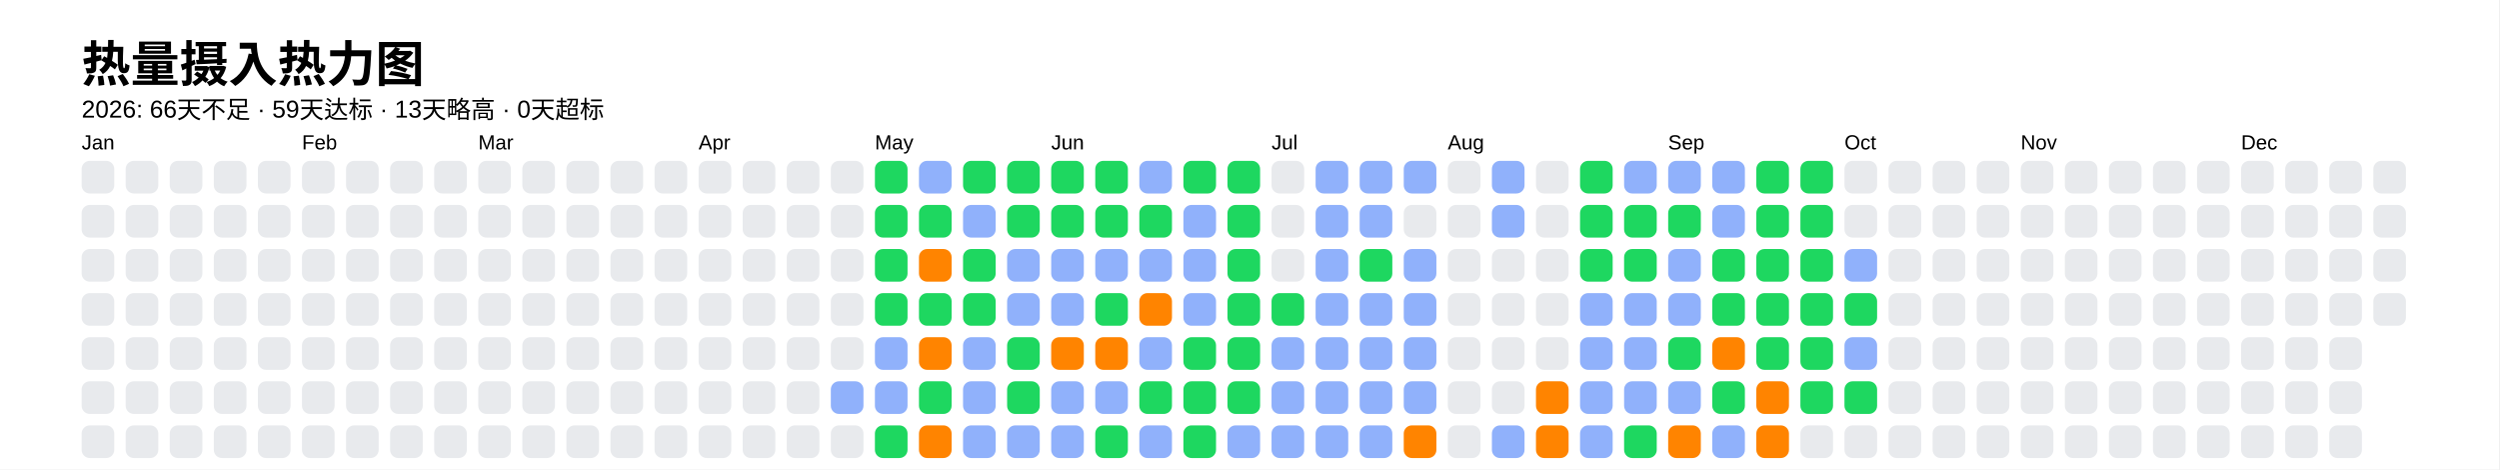
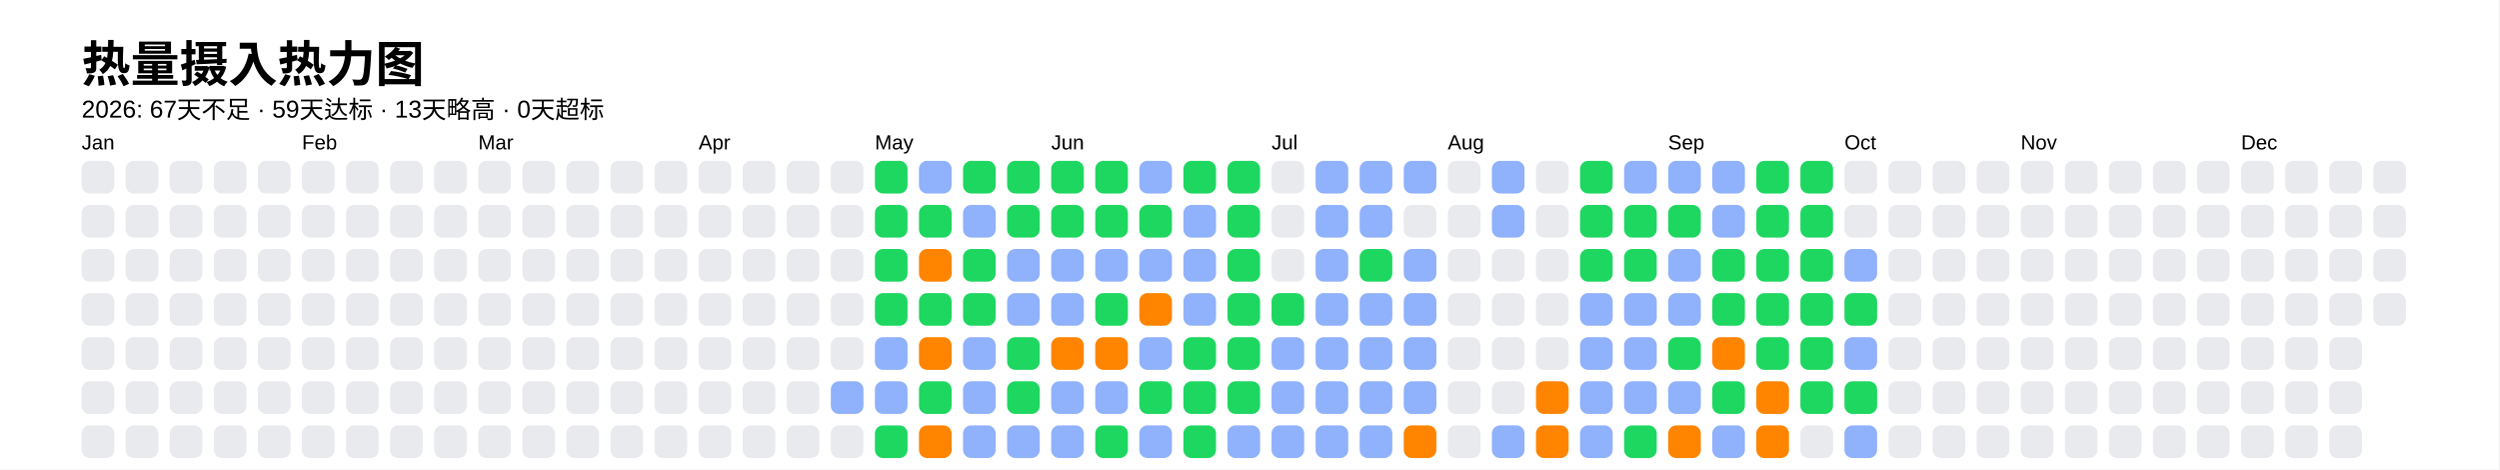
<svg xmlns="http://www.w3.org/2000/svg" style="background-color:white;" baseProfile="full" height="57.5mm" version="1.1" viewBox="0,0,306.2,57.5" width="306.2mm">
  <defs />
  <rect fill="#FFFFFF" height="57.5" width="306.2" x="0" y="0" />
  <text fill="#000000" style="font-size:6px; font-family:Arial; font-weight:bold;" x="10" y="10">热量摄入热力图</text>
-   <text fill="#000000" style="font-size:3px; font-family:Arial;" x="10" y="14.4">2026: 66天不足 · 59天达标 · 13天略高 · 0天超标</text>
+   <text fill="#000000" style="font-size:3px; font-family:Arial;" x="10" y="14.4">2026: 67天不足 · 59天达标 · 13天略高 · 0天超标</text>
  <text fill="#000000" style="font-size:2.5px; font-family:Arial" x="10" y="18.3">Jan</text>
  <rect fill="#E8EAED" height="4" rx="1" ry="1" width="4" x="10" y="19.7" />
  <rect fill="#E8EAED" height="4" rx="1" ry="1" width="4" x="10" y="25.1" />
  <rect fill="#E8EAED" height="4" rx="1" ry="1" width="4" x="10" y="30.5" />
  <rect fill="#E8EAED" height="4" rx="1" ry="1" width="4" x="10" y="35.9" />
  <rect fill="#E8EAED" height="4" rx="1" ry="1" width="4" x="10" y="41.3" />
  <rect fill="#E8EAED" height="4" rx="1" ry="1" width="4" x="10" y="46.7" />
  <rect fill="#E8EAED" height="4" rx="1" ry="1" width="4" x="10" y="52.1" />
  <rect fill="#E8EAED" height="4" rx="1" ry="1" width="4" x="15.4" y="19.7" />
  <rect fill="#E8EAED" height="4" rx="1" ry="1" width="4" x="15.4" y="25.1" />
  <rect fill="#E8EAED" height="4" rx="1" ry="1" width="4" x="15.4" y="30.5" />
  <rect fill="#E8EAED" height="4" rx="1" ry="1" width="4" x="15.4" y="35.9" />
  <rect fill="#E8EAED" height="4" rx="1" ry="1" width="4" x="15.4" y="41.3" />
  <rect fill="#E8EAED" height="4" rx="1" ry="1" width="4" x="15.4" y="46.7" />
  <rect fill="#E8EAED" height="4" rx="1" ry="1" width="4" x="15.4" y="52.1" />
  <rect fill="#E8EAED" height="4" rx="1" ry="1" width="4" x="20.8" y="19.7" />
  <rect fill="#E8EAED" height="4" rx="1" ry="1" width="4" x="20.8" y="25.1" />
  <rect fill="#E8EAED" height="4" rx="1" ry="1" width="4" x="20.8" y="30.5" />
  <rect fill="#E8EAED" height="4" rx="1" ry="1" width="4" x="20.8" y="35.9" />
  <rect fill="#E8EAED" height="4" rx="1" ry="1" width="4" x="20.8" y="41.3" />
  <rect fill="#E8EAED" height="4" rx="1" ry="1" width="4" x="20.8" y="46.7" />
  <rect fill="#E8EAED" height="4" rx="1" ry="1" width="4" x="20.8" y="52.1" />
  <rect fill="#E8EAED" height="4" rx="1" ry="1" width="4" x="26.2" y="19.7" />
  <rect fill="#E8EAED" height="4" rx="1" ry="1" width="4" x="26.2" y="25.1" />
  <rect fill="#E8EAED" height="4" rx="1" ry="1" width="4" x="26.2" y="30.5" />
  <rect fill="#E8EAED" height="4" rx="1" ry="1" width="4" x="26.2" y="35.9" />
  <rect fill="#E8EAED" height="4" rx="1" ry="1" width="4" x="26.2" y="41.3" />
  <rect fill="#E8EAED" height="4" rx="1" ry="1" width="4" x="26.2" y="46.7" />
  <rect fill="#E8EAED" height="4" rx="1" ry="1" width="4" x="26.2" y="52.1" />
  <rect fill="#E8EAED" height="4" rx="1" ry="1" width="4" x="31.6" y="19.7" />
  <rect fill="#E8EAED" height="4" rx="1" ry="1" width="4" x="31.6" y="25.1" />
  <rect fill="#E8EAED" height="4" rx="1" ry="1" width="4" x="31.6" y="30.5" />
  <rect fill="#E8EAED" height="4" rx="1" ry="1" width="4" x="31.6" y="35.9" />
  <rect fill="#E8EAED" height="4" rx="1" ry="1" width="4" x="31.6" y="41.3" />
  <rect fill="#E8EAED" height="4" rx="1" ry="1" width="4" x="31.6" y="46.7" />
  <rect fill="#E8EAED" height="4" rx="1" ry="1" width="4" x="31.6" y="52.1" />
  <text fill="#000000" style="font-size:2.5px; font-family:Arial" x="37.0" y="18.3">Feb</text>
  <rect fill="#E8EAED" height="4" rx="1" ry="1" width="4" x="37.0" y="19.7" />
  <rect fill="#E8EAED" height="4" rx="1" ry="1" width="4" x="37.0" y="25.1" />
  <rect fill="#E8EAED" height="4" rx="1" ry="1" width="4" x="37.0" y="30.5" />
  <rect fill="#E8EAED" height="4" rx="1" ry="1" width="4" x="37.0" y="35.9" />
  <rect fill="#E8EAED" height="4" rx="1" ry="1" width="4" x="37.0" y="41.3" />
  <rect fill="#E8EAED" height="4" rx="1" ry="1" width="4" x="37.0" y="46.7" />
  <rect fill="#E8EAED" height="4" rx="1" ry="1" width="4" x="37.0" y="52.1" />
  <rect fill="#E8EAED" height="4" rx="1" ry="1" width="4" x="42.4" y="19.7" />
  <rect fill="#E8EAED" height="4" rx="1" ry="1" width="4" x="42.4" y="25.1" />
  <rect fill="#E8EAED" height="4" rx="1" ry="1" width="4" x="42.4" y="30.5" />
  <rect fill="#E8EAED" height="4" rx="1" ry="1" width="4" x="42.4" y="35.9" />
  <rect fill="#E8EAED" height="4" rx="1" ry="1" width="4" x="42.4" y="41.3" />
  <rect fill="#E8EAED" height="4" rx="1" ry="1" width="4" x="42.4" y="46.7" />
  <rect fill="#E8EAED" height="4" rx="1" ry="1" width="4" x="42.4" y="52.1" />
  <rect fill="#E8EAED" height="4" rx="1" ry="1" width="4" x="47.8" y="19.7" />
  <rect fill="#E8EAED" height="4" rx="1" ry="1" width="4" x="47.8" y="25.1" />
  <rect fill="#E8EAED" height="4" rx="1" ry="1" width="4" x="47.8" y="30.5" />
  <rect fill="#E8EAED" height="4" rx="1" ry="1" width="4" x="47.8" y="35.9" />
  <rect fill="#E8EAED" height="4" rx="1" ry="1" width="4" x="47.8" y="41.3" />
  <rect fill="#E8EAED" height="4" rx="1" ry="1" width="4" x="47.8" y="46.7" />
  <rect fill="#E8EAED" height="4" rx="1" ry="1" width="4" x="47.8" y="52.1" />
  <rect fill="#E8EAED" height="4" rx="1" ry="1" width="4" x="53.2" y="19.7" />
  <rect fill="#E8EAED" height="4" rx="1" ry="1" width="4" x="53.2" y="25.1" />
  <rect fill="#E8EAED" height="4" rx="1" ry="1" width="4" x="53.2" y="30.5" />
  <rect fill="#E8EAED" height="4" rx="1" ry="1" width="4" x="53.2" y="35.9" />
  <rect fill="#E8EAED" height="4" rx="1" ry="1" width="4" x="53.2" y="41.3" />
  <rect fill="#E8EAED" height="4" rx="1" ry="1" width="4" x="53.2" y="46.7" />
  <rect fill="#E8EAED" height="4" rx="1" ry="1" width="4" x="53.2" y="52.1" />
  <text fill="#000000" style="font-size:2.5px; font-family:Arial" x="58.6" y="18.3">Mar</text>
  <rect fill="#E8EAED" height="4" rx="1" ry="1" width="4" x="58.6" y="19.7" />
  <rect fill="#E8EAED" height="4" rx="1" ry="1" width="4" x="58.6" y="25.1" />
  <rect fill="#E8EAED" height="4" rx="1" ry="1" width="4" x="58.6" y="30.5" />
  <rect fill="#E8EAED" height="4" rx="1" ry="1" width="4" x="58.6" y="35.9" />
  <rect fill="#E8EAED" height="4" rx="1" ry="1" width="4" x="58.6" y="41.3" />
  <rect fill="#E8EAED" height="4" rx="1" ry="1" width="4" x="58.6" y="46.7" />
  <rect fill="#E8EAED" height="4" rx="1" ry="1" width="4" x="58.6" y="52.1" />
  <rect fill="#E8EAED" height="4" rx="1" ry="1" width="4" x="64" y="19.7" />
  <rect fill="#E8EAED" height="4" rx="1" ry="1" width="4" x="64" y="25.1" />
  <rect fill="#E8EAED" height="4" rx="1" ry="1" width="4" x="64" y="30.5" />
  <rect fill="#E8EAED" height="4" rx="1" ry="1" width="4" x="64" y="35.9" />
  <rect fill="#E8EAED" height="4" rx="1" ry="1" width="4" x="64" y="41.3" />
  <rect fill="#E8EAED" height="4" rx="1" ry="1" width="4" x="64" y="46.7" />
  <rect fill="#E8EAED" height="4" rx="1" ry="1" width="4" x="64" y="52.1" />
  <rect fill="#E8EAED" height="4" rx="1" ry="1" width="4" x="69.4" y="19.7" />
  <rect fill="#E8EAED" height="4" rx="1" ry="1" width="4" x="69.4" y="25.1" />
  <rect fill="#E8EAED" height="4" rx="1" ry="1" width="4" x="69.4" y="30.5" />
  <rect fill="#E8EAED" height="4" rx="1" ry="1" width="4" x="69.4" y="35.9" />
  <rect fill="#E8EAED" height="4" rx="1" ry="1" width="4" x="69.4" y="41.3" />
  <rect fill="#E8EAED" height="4" rx="1" ry="1" width="4" x="69.4" y="46.7" />
  <rect fill="#E8EAED" height="4" rx="1" ry="1" width="4" x="69.4" y="52.1" />
  <rect fill="#E8EAED" height="4" rx="1" ry="1" width="4" x="74.8" y="19.7" />
  <rect fill="#E8EAED" height="4" rx="1" ry="1" width="4" x="74.8" y="25.1" />
  <rect fill="#E8EAED" height="4" rx="1" ry="1" width="4" x="74.8" y="30.5" />
  <rect fill="#E8EAED" height="4" rx="1" ry="1" width="4" x="74.8" y="35.9" />
  <rect fill="#E8EAED" height="4" rx="1" ry="1" width="4" x="74.8" y="41.3" />
  <rect fill="#E8EAED" height="4" rx="1" ry="1" width="4" x="74.8" y="46.7" />
  <rect fill="#E8EAED" height="4" rx="1" ry="1" width="4" x="74.8" y="52.1" />
  <rect fill="#E8EAED" height="4" rx="1" ry="1" width="4" x="80.2" y="19.7" />
  <rect fill="#E8EAED" height="4" rx="1" ry="1" width="4" x="80.2" y="25.1" />
  <rect fill="#E8EAED" height="4" rx="1" ry="1" width="4" x="80.2" y="30.5" />
  <rect fill="#E8EAED" height="4" rx="1" ry="1" width="4" x="80.2" y="35.9" />
  <rect fill="#E8EAED" height="4" rx="1" ry="1" width="4" x="80.2" y="41.3" />
  <rect fill="#E8EAED" height="4" rx="1" ry="1" width="4" x="80.2" y="46.7" />
  <rect fill="#E8EAED" height="4" rx="1" ry="1" width="4" x="80.2" y="52.1" />
  <text fill="#000000" style="font-size:2.5px; font-family:Arial" x="85.6" y="18.3">Apr</text>
  <rect fill="#E8EAED" height="4" rx="1" ry="1" width="4" x="85.6" y="19.7" />
  <rect fill="#E8EAED" height="4" rx="1" ry="1" width="4" x="85.6" y="25.1" />
  <rect fill="#E8EAED" height="4" rx="1" ry="1" width="4" x="85.6" y="30.5" />
  <rect fill="#E8EAED" height="4" rx="1" ry="1" width="4" x="85.6" y="35.9" />
  <rect fill="#E8EAED" height="4" rx="1" ry="1" width="4" x="85.6" y="41.3" />
  <rect fill="#E8EAED" height="4" rx="1" ry="1" width="4" x="85.6" y="46.7" />
  <rect fill="#E8EAED" height="4" rx="1" ry="1" width="4" x="85.6" y="52.1" />
  <rect fill="#E8EAED" height="4" rx="1" ry="1" width="4" x="91" y="19.7" />
  <rect fill="#E8EAED" height="4" rx="1" ry="1" width="4" x="91" y="25.1" />
  <rect fill="#E8EAED" height="4" rx="1" ry="1" width="4" x="91" y="30.5" />
  <rect fill="#E8EAED" height="4" rx="1" ry="1" width="4" x="91" y="35.9" />
  <rect fill="#E8EAED" height="4" rx="1" ry="1" width="4" x="91" y="41.3" />
  <rect fill="#E8EAED" height="4" rx="1" ry="1" width="4" x="91" y="46.7" />
  <rect fill="#E8EAED" height="4" rx="1" ry="1" width="4" x="91" y="52.1" />
  <rect fill="#E8EAED" height="4" rx="1" ry="1" width="4" x="96.4" y="19.7" />
  <rect fill="#E8EAED" height="4" rx="1" ry="1" width="4" x="96.4" y="25.1" />
  <rect fill="#E8EAED" height="4" rx="1" ry="1" width="4" x="96.4" y="30.5" />
  <rect fill="#E8EAED" height="4" rx="1" ry="1" width="4" x="96.4" y="35.9" />
  <rect fill="#E8EAED" height="4" rx="1" ry="1" width="4" x="96.4" y="41.3" />
  <rect fill="#E8EAED" height="4" rx="1" ry="1" width="4" x="96.4" y="46.7" />
  <rect fill="#E8EAED" height="4" rx="1" ry="1" width="4" x="96.4" y="52.1" />
  <rect fill="#E8EAED" height="4" rx="1" ry="1" width="4" x="101.8" y="19.7" />
  <rect fill="#E8EAED" height="4" rx="1" ry="1" width="4" x="101.8" y="25.1" />
  <rect fill="#E8EAED" height="4" rx="1" ry="1" width="4" x="101.8" y="30.5" />
  <rect fill="#E8EAED" height="4" rx="1" ry="1" width="4" x="101.8" y="35.9" />
  <rect fill="#E8EAED" height="4" rx="1" ry="1" width="4" x="101.8" y="41.3" />
  <rect fill="#90b1fb" height="4" rx="1" ry="1" width="4" x="101.8" y="46.7" />
  <rect fill="#E8EAED" height="4" rx="1" ry="1" width="4" x="101.8" y="52.1" />
  <text fill="#000000" style="font-size:2.5px; font-family:Arial" x="107.2" y="18.3">May</text>
  <rect fill="#1ed760" height="4" rx="1" ry="1" width="4" x="107.2" y="19.7" />
  <rect fill="#1ed760" height="4" rx="1" ry="1" width="4" x="107.2" y="25.1" />
  <rect fill="#1ed760" height="4" rx="1" ry="1" width="4" x="107.2" y="30.5" />
  <rect fill="#1ed760" height="4" rx="1" ry="1" width="4" x="107.2" y="35.9" />
  <rect fill="#90b1fb" height="4" rx="1" ry="1" width="4" x="107.2" y="41.3" />
  <rect fill="#90b1fb" height="4" rx="1" ry="1" width="4" x="107.2" y="46.7" />
  <rect fill="#1ed760" height="4" rx="1" ry="1" width="4" x="107.2" y="52.1" />
  <rect fill="#90b1fb" height="4" rx="1" ry="1" width="4" x="112.6" y="19.7" />
  <rect fill="#1ed760" height="4" rx="1" ry="1" width="4" x="112.6" y="25.1" />
  <rect fill="#ff8400" height="4" rx="1" ry="1" width="4" x="112.6" y="30.5" />
  <rect fill="#1ed760" height="4" rx="1" ry="1" width="4" x="112.6" y="35.9" />
  <rect fill="#ff8400" height="4" rx="1" ry="1" width="4" x="112.6" y="41.3" />
  <rect fill="#1ed760" height="4" rx="1" ry="1" width="4" x="112.6" y="46.7" />
  <rect fill="#ff8400" height="4" rx="1" ry="1" width="4" x="112.6" y="52.1" />
  <rect fill="#1ed760" height="4" rx="1" ry="1" width="4" x="118" y="19.7" />
  <rect fill="#90b1fb" height="4" rx="1" ry="1" width="4" x="118" y="25.1" />
  <rect fill="#1ed760" height="4" rx="1" ry="1" width="4" x="118" y="30.5" />
  <rect fill="#1ed760" height="4" rx="1" ry="1" width="4" x="118" y="35.9" />
  <rect fill="#90b1fb" height="4" rx="1" ry="1" width="4" x="118" y="41.3" />
  <rect fill="#90b1fb" height="4" rx="1" ry="1" width="4" x="118" y="46.7" />
  <rect fill="#90b1fb" height="4" rx="1" ry="1" width="4" x="118" y="52.1" />
  <rect fill="#1ed760" height="4" rx="1" ry="1" width="4" x="123.4" y="19.7" />
  <rect fill="#1ed760" height="4" rx="1" ry="1" width="4" x="123.4" y="25.1" />
  <rect fill="#90b1fb" height="4" rx="1" ry="1" width="4" x="123.4" y="30.5" />
  <rect fill="#90b1fb" height="4" rx="1" ry="1" width="4" x="123.4" y="35.9" />
  <rect fill="#1ed760" height="4" rx="1" ry="1" width="4" x="123.4" y="41.3" />
  <rect fill="#1ed760" height="4" rx="1" ry="1" width="4" x="123.4" y="46.7" />
  <rect fill="#90b1fb" height="4" rx="1" ry="1" width="4" x="123.4" y="52.1" />
  <text fill="#000000" style="font-size:2.5px; font-family:Arial" x="128.8" y="18.3">Jun</text>
  <rect fill="#1ed760" height="4" rx="1" ry="1" width="4" x="128.8" y="19.7" />
  <rect fill="#1ed760" height="4" rx="1" ry="1" width="4" x="128.8" y="25.1" />
  <rect fill="#90b1fb" height="4" rx="1" ry="1" width="4" x="128.8" y="30.5" />
  <rect fill="#90b1fb" height="4" rx="1" ry="1" width="4" x="128.8" y="35.9" />
  <rect fill="#ff8400" height="4" rx="1" ry="1" width="4" x="128.8" y="41.3" />
  <rect fill="#90b1fb" height="4" rx="1" ry="1" width="4" x="128.8" y="46.7" />
  <rect fill="#90b1fb" height="4" rx="1" ry="1" width="4" x="128.8" y="52.1" />
  <rect fill="#1ed760" height="4" rx="1" ry="1" width="4" x="134.2" y="19.7" />
  <rect fill="#1ed760" height="4" rx="1" ry="1" width="4" x="134.2" y="25.1" />
  <rect fill="#90b1fb" height="4" rx="1" ry="1" width="4" x="134.2" y="30.5" />
  <rect fill="#1ed760" height="4" rx="1" ry="1" width="4" x="134.2" y="35.9" />
  <rect fill="#ff8400" height="4" rx="1" ry="1" width="4" x="134.2" y="41.3" />
  <rect fill="#90b1fb" height="4" rx="1" ry="1" width="4" x="134.2" y="46.7" />
  <rect fill="#1ed760" height="4" rx="1" ry="1" width="4" x="134.2" y="52.1" />
  <rect fill="#90b1fb" height="4" rx="1" ry="1" width="4" x="139.6" y="19.7" />
  <rect fill="#1ed760" height="4" rx="1" ry="1" width="4" x="139.6" y="25.1" />
  <rect fill="#90b1fb" height="4" rx="1" ry="1" width="4" x="139.6" y="30.5" />
  <rect fill="#ff8400" height="4" rx="1" ry="1" width="4" x="139.6" y="35.9" />
  <rect fill="#90b1fb" height="4" rx="1" ry="1" width="4" x="139.6" y="41.3" />
  <rect fill="#1ed760" height="4" rx="1" ry="1" width="4" x="139.6" y="46.7" />
  <rect fill="#90b1fb" height="4" rx="1" ry="1" width="4" x="139.6" y="52.1" />
  <rect fill="#1ed760" height="4" rx="1" ry="1" width="4" x="145" y="19.7" />
  <rect fill="#90b1fb" height="4" rx="1" ry="1" width="4" x="145" y="25.1" />
  <rect fill="#90b1fb" height="4" rx="1" ry="1" width="4" x="145" y="30.5" />
  <rect fill="#90b1fb" height="4" rx="1" ry="1" width="4" x="145" y="35.9" />
  <rect fill="#1ed760" height="4" rx="1" ry="1" width="4" x="145" y="41.3" />
  <rect fill="#1ed760" height="4" rx="1" ry="1" width="4" x="145" y="46.7" />
  <rect fill="#1ed760" height="4" rx="1" ry="1" width="4" x="145" y="52.1" />
  <rect fill="#1ed760" height="4" rx="1" ry="1" width="4" x="150.4" y="19.7" />
  <rect fill="#1ed760" height="4" rx="1" ry="1" width="4" x="150.4" y="25.1" />
  <rect fill="#1ed760" height="4" rx="1" ry="1" width="4" x="150.4" y="30.5" />
  <rect fill="#1ed760" height="4" rx="1" ry="1" width="4" x="150.4" y="35.9" />
  <rect fill="#1ed760" height="4" rx="1" ry="1" width="4" x="150.4" y="41.3" />
  <rect fill="#1ed760" height="4" rx="1" ry="1" width="4" x="150.4" y="46.7" />
  <rect fill="#90b1fb" height="4" rx="1" ry="1" width="4" x="150.4" y="52.1" />
  <text fill="#000000" style="font-size:2.5px; font-family:Arial" x="155.8" y="18.3">Jul</text>
  <rect fill="#E8EAED" height="4" rx="1" ry="1" width="4" x="155.8" y="19.7" />
  <rect fill="#E8EAED" height="4" rx="1" ry="1" width="4" x="155.8" y="25.1" />
  <rect fill="#E8EAED" height="4" rx="1" ry="1" width="4" x="155.8" y="30.5" />
  <rect fill="#1ed760" height="4" rx="1" ry="1" width="4" x="155.8" y="35.9" />
  <rect fill="#90b1fb" height="4" rx="1" ry="1" width="4" x="155.8" y="41.3" />
  <rect fill="#90b1fb" height="4" rx="1" ry="1" width="4" x="155.8" y="46.7" />
  <rect fill="#90b1fb" height="4" rx="1" ry="1" width="4" x="155.8" y="52.1" />
  <rect fill="#90b1fb" height="4" rx="1" ry="1" width="4" x="161.2" y="19.7" />
  <rect fill="#90b1fb" height="4" rx="1" ry="1" width="4" x="161.2" y="25.1" />
  <rect fill="#90b1fb" height="4" rx="1" ry="1" width="4" x="161.2" y="30.5" />
  <rect fill="#90b1fb" height="4" rx="1" ry="1" width="4" x="161.2" y="35.9" />
  <rect fill="#90b1fb" height="4" rx="1" ry="1" width="4" x="161.2" y="41.3" />
  <rect fill="#90b1fb" height="4" rx="1" ry="1" width="4" x="161.2" y="46.7" />
  <rect fill="#90b1fb" height="4" rx="1" ry="1" width="4" x="161.2" y="52.1" />
  <rect fill="#90b1fb" height="4" rx="1" ry="1" width="4" x="166.6" y="19.7" />
  <rect fill="#90b1fb" height="4" rx="1" ry="1" width="4" x="166.6" y="25.1" />
  <rect fill="#1ed760" height="4" rx="1" ry="1" width="4" x="166.6" y="30.5" />
  <rect fill="#90b1fb" height="4" rx="1" ry="1" width="4" x="166.6" y="35.9" />
  <rect fill="#90b1fb" height="4" rx="1" ry="1" width="4" x="166.6" y="41.3" />
  <rect fill="#90b1fb" height="4" rx="1" ry="1" width="4" x="166.6" y="46.7" />
  <rect fill="#90b1fb" height="4" rx="1" ry="1" width="4" x="166.6" y="52.1" />
  <rect fill="#90b1fb" height="4" rx="1" ry="1" width="4" x="172" y="19.7" />
  <rect fill="#E8EAED" height="4" rx="1" ry="1" width="4" x="172" y="25.1" />
  <rect fill="#90b1fb" height="4" rx="1" ry="1" width="4" x="172" y="30.5" />
  <rect fill="#90b1fb" height="4" rx="1" ry="1" width="4" x="172" y="35.9" />
  <rect fill="#90b1fb" height="4" rx="1" ry="1" width="4" x="172" y="41.3" />
  <rect fill="#90b1fb" height="4" rx="1" ry="1" width="4" x="172" y="46.7" />
  <rect fill="#ff8400" height="4" rx="1" ry="1" width="4" x="172" y="52.1" />
  <text fill="#000000" style="font-size:2.5px; font-family:Arial" x="177.4" y="18.3">Aug</text>
  <rect fill="#E8EAED" height="4" rx="1" ry="1" width="4" x="177.4" y="19.7" />
  <rect fill="#E8EAED" height="4" rx="1" ry="1" width="4" x="177.4" y="25.1" />
  <rect fill="#E8EAED" height="4" rx="1" ry="1" width="4" x="177.4" y="30.5" />
  <rect fill="#E8EAED" height="4" rx="1" ry="1" width="4" x="177.4" y="35.9" />
  <rect fill="#E8EAED" height="4" rx="1" ry="1" width="4" x="177.4" y="41.3" />
  <rect fill="#E8EAED" height="4" rx="1" ry="1" width="4" x="177.4" y="46.7" />
  <rect fill="#E8EAED" height="4" rx="1" ry="1" width="4" x="177.4" y="52.1" />
  <rect fill="#90b1fb" height="4" rx="1" ry="1" width="4" x="182.8" y="19.7" />
  <rect fill="#90b1fb" height="4" rx="1" ry="1" width="4" x="182.8" y="25.1" />
  <rect fill="#E8EAED" height="4" rx="1" ry="1" width="4" x="182.8" y="30.5" />
  <rect fill="#E8EAED" height="4" rx="1" ry="1" width="4" x="182.8" y="35.9" />
  <rect fill="#E8EAED" height="4" rx="1" ry="1" width="4" x="182.8" y="41.3" />
  <rect fill="#E8EAED" height="4" rx="1" ry="1" width="4" x="182.8" y="46.7" />
  <rect fill="#90b1fb" height="4" rx="1" ry="1" width="4" x="182.8" y="52.1" />
  <rect fill="#E8EAED" height="4" rx="1" ry="1" width="4" x="188.2" y="19.7" />
  <rect fill="#E8EAED" height="4" rx="1" ry="1" width="4" x="188.2" y="25.1" />
  <rect fill="#E8EAED" height="4" rx="1" ry="1" width="4" x="188.2" y="30.5" />
  <rect fill="#E8EAED" height="4" rx="1" ry="1" width="4" x="188.2" y="35.9" />
  <rect fill="#E8EAED" height="4" rx="1" ry="1" width="4" x="188.2" y="41.3" />
  <rect fill="#ff8400" height="4" rx="1" ry="1" width="4" x="188.2" y="46.7" />
  <rect fill="#ff8400" height="4" rx="1" ry="1" width="4" x="188.2" y="52.1" />
  <rect fill="#1ed760" height="4" rx="1" ry="1" width="4" x="193.6" y="19.7" />
  <rect fill="#1ed760" height="4" rx="1" ry="1" width="4" x="193.6" y="25.1" />
  <rect fill="#1ed760" height="4" rx="1" ry="1" width="4" x="193.6" y="30.5" />
  <rect fill="#90b1fb" height="4" rx="1" ry="1" width="4" x="193.6" y="35.9" />
  <rect fill="#90b1fb" height="4" rx="1" ry="1" width="4" x="193.6" y="41.3" />
  <rect fill="#90b1fb" height="4" rx="1" ry="1" width="4" x="193.6" y="46.7" />
  <rect fill="#90b1fb" height="4" rx="1" ry="1" width="4" x="193.6" y="52.1" />
  <rect fill="#90b1fb" height="4" rx="1" ry="1" width="4" x="199" y="19.7" />
  <rect fill="#1ed760" height="4" rx="1" ry="1" width="4" x="199" y="25.1" />
  <rect fill="#1ed760" height="4" rx="1" ry="1" width="4" x="199" y="30.5" />
  <rect fill="#90b1fb" height="4" rx="1" ry="1" width="4" x="199" y="35.9" />
  <rect fill="#90b1fb" height="4" rx="1" ry="1" width="4" x="199" y="41.3" />
  <rect fill="#90b1fb" height="4" rx="1" ry="1" width="4" x="199" y="46.7" />
  <rect fill="#1ed760" height="4" rx="1" ry="1" width="4" x="199" y="52.1" />
  <text fill="#000000" style="font-size:2.5px; font-family:Arial" x="204.4" y="18.3">Sep</text>
  <rect fill="#90b1fb" height="4" rx="1" ry="1" width="4" x="204.4" y="19.7" />
  <rect fill="#1ed760" height="4" rx="1" ry="1" width="4" x="204.4" y="25.1" />
  <rect fill="#90b1fb" height="4" rx="1" ry="1" width="4" x="204.4" y="30.5" />
  <rect fill="#90b1fb" height="4" rx="1" ry="1" width="4" x="204.4" y="35.9" />
  <rect fill="#1ed760" height="4" rx="1" ry="1" width="4" x="204.4" y="41.3" />
  <rect fill="#90b1fb" height="4" rx="1" ry="1" width="4" x="204.4" y="46.7" />
  <rect fill="#ff8400" height="4" rx="1" ry="1" width="4" x="204.4" y="52.1" />
  <rect fill="#90b1fb" height="4" rx="1" ry="1" width="4" x="209.8" y="19.7" />
  <rect fill="#90b1fb" height="4" rx="1" ry="1" width="4" x="209.8" y="25.1" />
  <rect fill="#1ed760" height="4" rx="1" ry="1" width="4" x="209.8" y="30.5" />
  <rect fill="#1ed760" height="4" rx="1" ry="1" width="4" x="209.8" y="35.9" />
  <rect fill="#ff8400" height="4" rx="1" ry="1" width="4" x="209.8" y="41.3" />
  <rect fill="#1ed760" height="4" rx="1" ry="1" width="4" x="209.8" y="46.7" />
  <rect fill="#90b1fb" height="4" rx="1" ry="1" width="4" x="209.8" y="52.1" />
  <rect fill="#1ed760" height="4" rx="1" ry="1" width="4" x="215.2" y="19.7" />
  <rect fill="#1ed760" height="4" rx="1" ry="1" width="4" x="215.2" y="25.1" />
  <rect fill="#1ed760" height="4" rx="1" ry="1" width="4" x="215.2" y="30.5" />
  <rect fill="#1ed760" height="4" rx="1" ry="1" width="4" x="215.2" y="35.9" />
  <rect fill="#1ed760" height="4" rx="1" ry="1" width="4" x="215.2" y="41.3" />
  <rect fill="#ff8400" height="4" rx="1" ry="1" width="4" x="215.2" y="46.7" />
  <rect fill="#ff8400" height="4" rx="1" ry="1" width="4" x="215.2" y="52.1" />
  <rect fill="#1ed760" height="4" rx="1" ry="1" width="4" x="220.6" y="19.7" />
  <rect fill="#1ed760" height="4" rx="1" ry="1" width="4" x="220.6" y="25.1" />
  <rect fill="#1ed760" height="4" rx="1" ry="1" width="4" x="220.6" y="30.5" />
  <rect fill="#1ed760" height="4" rx="1" ry="1" width="4" x="220.6" y="35.9" />
  <rect fill="#1ed760" height="4" rx="1" ry="1" width="4" x="220.6" y="41.3" />
  <rect fill="#1ed760" height="4" rx="1" ry="1" width="4" x="220.6" y="46.7" />
  <rect fill="#E8EAED" height="4" rx="1" ry="1" width="4" x="220.6" y="52.1" />
  <text fill="#000000" style="font-size:2.5px; font-family:Arial" x="226" y="18.3">Oct</text>
  <rect fill="#E8EAED" height="4" rx="1" ry="1" width="4" x="226" y="19.7" />
  <rect fill="#E8EAED" height="4" rx="1" ry="1" width="4" x="226" y="25.1" />
  <rect fill="#90b1fb" height="4" rx="1" ry="1" width="4" x="226" y="30.5" />
  <rect fill="#1ed760" height="4" rx="1" ry="1" width="4" x="226" y="35.9" />
  <rect fill="#90b1fb" height="4" rx="1" ry="1" width="4" x="226" y="41.3" />
  <rect fill="#1ed760" height="4" rx="1" ry="1" width="4" x="226" y="46.7" />
-   <rect fill="#E8EAED" height="4" rx="1" ry="1" width="4" x="226" y="52.1" />
+   <rect fill="#90b1fb" height="4" rx="1" ry="1" width="4" x="226" y="52.1" />
  <rect fill="#E8EAED" height="4" rx="1" ry="1" width="4" x="231.4" y="19.7" />
  <rect fill="#E8EAED" height="4" rx="1" ry="1" width="4" x="231.4" y="25.1" />
  <rect fill="#E8EAED" height="4" rx="1" ry="1" width="4" x="231.4" y="30.5" />
  <rect fill="#E8EAED" height="4" rx="1" ry="1" width="4" x="231.4" y="35.9" />
  <rect fill="#E8EAED" height="4" rx="1" ry="1" width="4" x="231.4" y="41.3" />
  <rect fill="#E8EAED" height="4" rx="1" ry="1" width="4" x="231.4" y="46.7" />
  <rect fill="#E8EAED" height="4" rx="1" ry="1" width="4" x="231.4" y="52.1" />
  <rect fill="#E8EAED" height="4" rx="1" ry="1" width="4" x="236.8" y="19.7" />
  <rect fill="#E8EAED" height="4" rx="1" ry="1" width="4" x="236.8" y="25.1" />
  <rect fill="#E8EAED" height="4" rx="1" ry="1" width="4" x="236.8" y="30.5" />
  <rect fill="#E8EAED" height="4" rx="1" ry="1" width="4" x="236.8" y="35.9" />
  <rect fill="#E8EAED" height="4" rx="1" ry="1" width="4" x="236.8" y="41.3" />
  <rect fill="#E8EAED" height="4" rx="1" ry="1" width="4" x="236.8" y="46.7" />
  <rect fill="#E8EAED" height="4" rx="1" ry="1" width="4" x="236.8" y="52.1" />
  <rect fill="#E8EAED" height="4" rx="1" ry="1" width="4" x="242.2" y="19.7" />
  <rect fill="#E8EAED" height="4" rx="1" ry="1" width="4" x="242.2" y="25.1" />
  <rect fill="#E8EAED" height="4" rx="1" ry="1" width="4" x="242.2" y="30.5" />
  <rect fill="#E8EAED" height="4" rx="1" ry="1" width="4" x="242.2" y="35.9" />
  <rect fill="#E8EAED" height="4" rx="1" ry="1" width="4" x="242.2" y="41.3" />
  <rect fill="#E8EAED" height="4" rx="1" ry="1" width="4" x="242.2" y="46.7" />
  <rect fill="#E8EAED" height="4" rx="1" ry="1" width="4" x="242.2" y="52.1" />
  <text fill="#000000" style="font-size:2.5px; font-family:Arial" x="247.6" y="18.3">Nov</text>
  <rect fill="#E8EAED" height="4" rx="1" ry="1" width="4" x="247.6" y="19.7" />
  <rect fill="#E8EAED" height="4" rx="1" ry="1" width="4" x="247.6" y="25.1" />
  <rect fill="#E8EAED" height="4" rx="1" ry="1" width="4" x="247.6" y="30.5" />
  <rect fill="#E8EAED" height="4" rx="1" ry="1" width="4" x="247.6" y="35.9" />
  <rect fill="#E8EAED" height="4" rx="1" ry="1" width="4" x="247.6" y="41.3" />
  <rect fill="#E8EAED" height="4" rx="1" ry="1" width="4" x="247.6" y="46.7" />
  <rect fill="#E8EAED" height="4" rx="1" ry="1" width="4" x="247.6" y="52.1" />
  <rect fill="#E8EAED" height="4" rx="1" ry="1" width="4" x="253" y="19.7" />
  <rect fill="#E8EAED" height="4" rx="1" ry="1" width="4" x="253" y="25.1" />
  <rect fill="#E8EAED" height="4" rx="1" ry="1" width="4" x="253" y="30.5" />
  <rect fill="#E8EAED" height="4" rx="1" ry="1" width="4" x="253" y="35.9" />
  <rect fill="#E8EAED" height="4" rx="1" ry="1" width="4" x="253" y="41.3" />
  <rect fill="#E8EAED" height="4" rx="1" ry="1" width="4" x="253" y="46.7" />
  <rect fill="#E8EAED" height="4" rx="1" ry="1" width="4" x="253" y="52.1" />
  <rect fill="#E8EAED" height="4" rx="1" ry="1" width="4" x="258.4" y="19.7" />
  <rect fill="#E8EAED" height="4" rx="1" ry="1" width="4" x="258.4" y="25.1" />
  <rect fill="#E8EAED" height="4" rx="1" ry="1" width="4" x="258.4" y="30.5" />
  <rect fill="#E8EAED" height="4" rx="1" ry="1" width="4" x="258.4" y="35.9" />
  <rect fill="#E8EAED" height="4" rx="1" ry="1" width="4" x="258.4" y="41.3" />
  <rect fill="#E8EAED" height="4" rx="1" ry="1" width="4" x="258.4" y="46.7" />
  <rect fill="#E8EAED" height="4" rx="1" ry="1" width="4" x="258.4" y="52.1" />
  <rect fill="#E8EAED" height="4" rx="1" ry="1" width="4" x="263.8" y="19.7" />
  <rect fill="#E8EAED" height="4" rx="1" ry="1" width="4" x="263.8" y="25.1" />
  <rect fill="#E8EAED" height="4" rx="1" ry="1" width="4" x="263.8" y="30.5" />
  <rect fill="#E8EAED" height="4" rx="1" ry="1" width="4" x="263.8" y="35.9" />
  <rect fill="#E8EAED" height="4" rx="1" ry="1" width="4" x="263.8" y="41.3" />
  <rect fill="#E8EAED" height="4" rx="1" ry="1" width="4" x="263.8" y="46.7" />
  <rect fill="#E8EAED" height="4" rx="1" ry="1" width="4" x="263.8" y="52.1" />
  <rect fill="#E8EAED" height="4" rx="1" ry="1" width="4" x="269.2" y="19.7" />
  <rect fill="#E8EAED" height="4" rx="1" ry="1" width="4" x="269.2" y="25.1" />
  <rect fill="#E8EAED" height="4" rx="1" ry="1" width="4" x="269.2" y="30.5" />
  <rect fill="#E8EAED" height="4" rx="1" ry="1" width="4" x="269.2" y="35.9" />
  <rect fill="#E8EAED" height="4" rx="1" ry="1" width="4" x="269.2" y="41.3" />
  <rect fill="#E8EAED" height="4" rx="1" ry="1" width="4" x="269.2" y="46.7" />
  <rect fill="#E8EAED" height="4" rx="1" ry="1" width="4" x="269.2" y="52.1" />
  <text fill="#000000" style="font-size:2.5px; font-family:Arial" x="274.6" y="18.3">Dec</text>
  <rect fill="#E8EAED" height="4" rx="1" ry="1" width="4" x="274.6" y="19.7" />
  <rect fill="#E8EAED" height="4" rx="1" ry="1" width="4" x="274.6" y="25.1" />
  <rect fill="#E8EAED" height="4" rx="1" ry="1" width="4" x="274.6" y="30.5" />
  <rect fill="#E8EAED" height="4" rx="1" ry="1" width="4" x="274.6" y="35.9" />
  <rect fill="#E8EAED" height="4" rx="1" ry="1" width="4" x="274.6" y="41.3" />
  <rect fill="#E8EAED" height="4" rx="1" ry="1" width="4" x="274.6" y="46.7" />
  <rect fill="#E8EAED" height="4" rx="1" ry="1" width="4" x="274.6" y="52.1" />
  <rect fill="#E8EAED" height="4" rx="1" ry="1" width="4" x="280" y="19.7" />
  <rect fill="#E8EAED" height="4" rx="1" ry="1" width="4" x="280" y="25.1" />
  <rect fill="#E8EAED" height="4" rx="1" ry="1" width="4" x="280" y="30.5" />
  <rect fill="#E8EAED" height="4" rx="1" ry="1" width="4" x="280" y="35.9" />
  <rect fill="#E8EAED" height="4" rx="1" ry="1" width="4" x="280" y="41.3" />
  <rect fill="#E8EAED" height="4" rx="1" ry="1" width="4" x="280" y="46.7" />
  <rect fill="#E8EAED" height="4" rx="1" ry="1" width="4" x="280" y="52.1" />
  <rect fill="#E8EAED" height="4" rx="1" ry="1" width="4" x="285.4" y="19.7" />
  <rect fill="#E8EAED" height="4" rx="1" ry="1" width="4" x="285.4" y="25.1" />
  <rect fill="#E8EAED" height="4" rx="1" ry="1" width="4" x="285.4" y="30.5" />
  <rect fill="#E8EAED" height="4" rx="1" ry="1" width="4" x="285.4" y="35.9" />
  <rect fill="#E8EAED" height="4" rx="1" ry="1" width="4" x="285.4" y="41.3" />
  <rect fill="#E8EAED" height="4" rx="1" ry="1" width="4" x="285.4" y="46.7" />
  <rect fill="#E8EAED" height="4" rx="1" ry="1" width="4" x="285.4" y="52.1" />
  <rect fill="#E8EAED" height="4" rx="1" ry="1" width="4" x="290.8" y="19.7" />
  <rect fill="#E8EAED" height="4" rx="1" ry="1" width="4" x="290.8" y="25.1" />
  <rect fill="#E8EAED" height="4" rx="1" ry="1" width="4" x="290.8" y="30.5" />
  <rect fill="#E8EAED" height="4" rx="1" ry="1" width="4" x="290.8" y="35.9" />
</svg>
